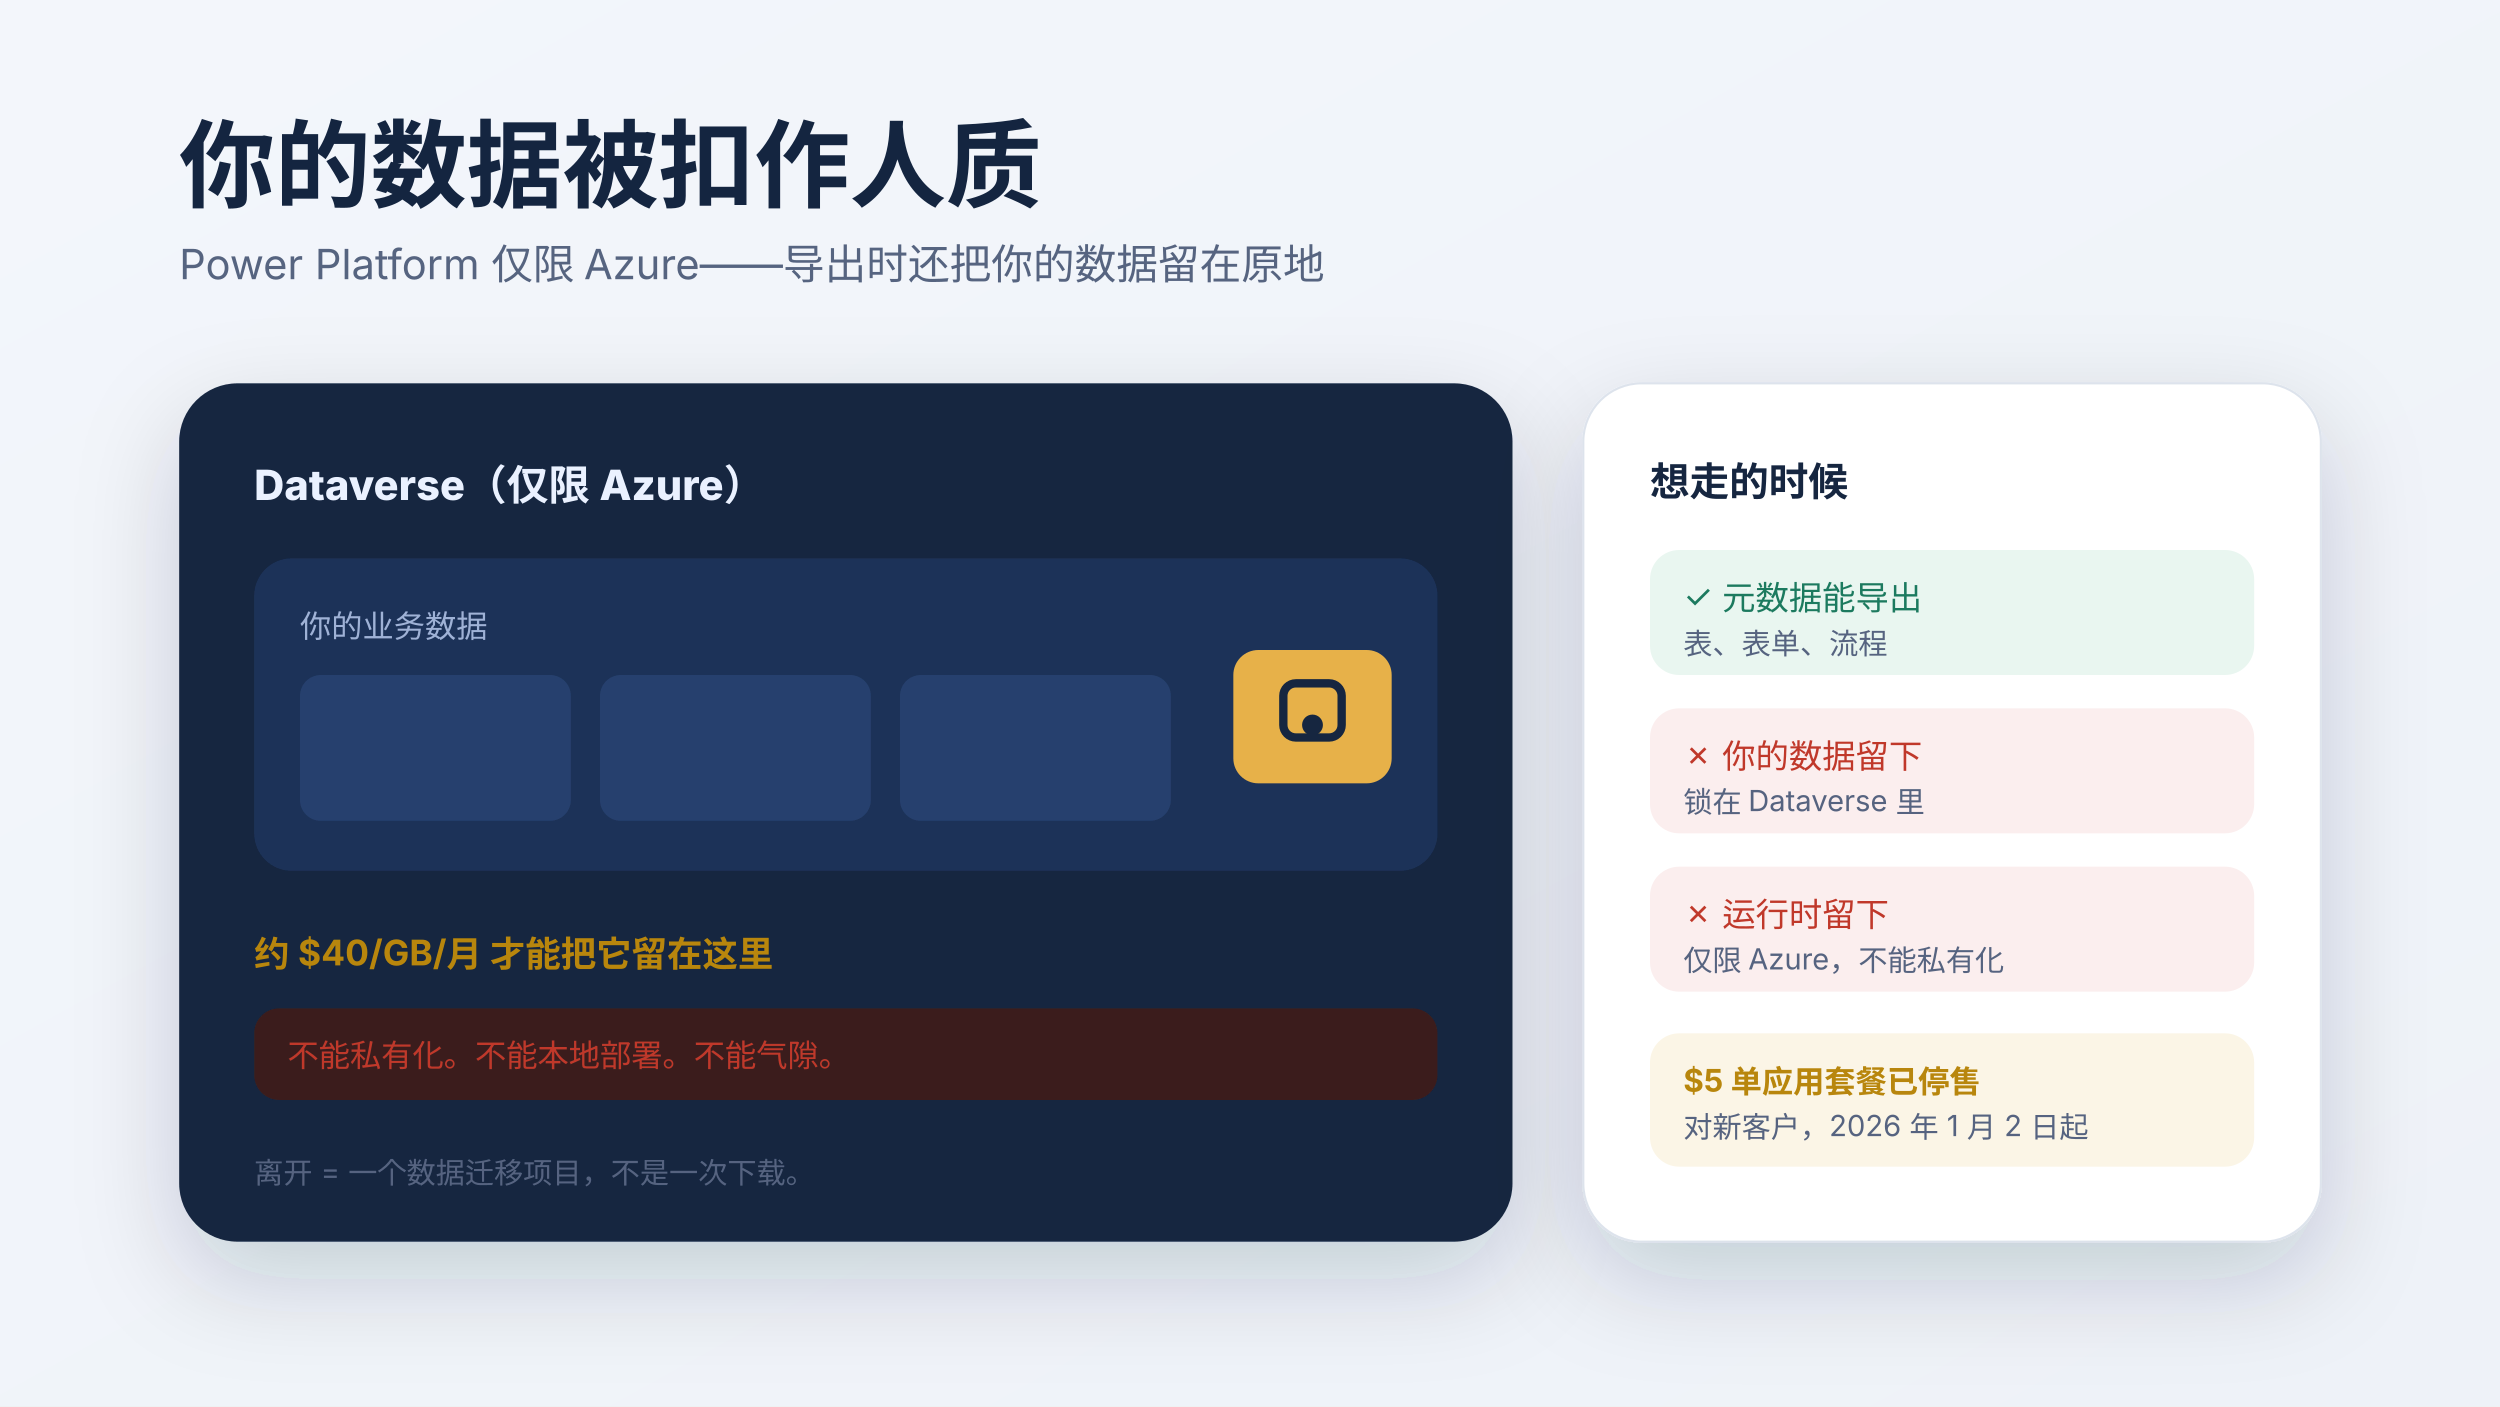
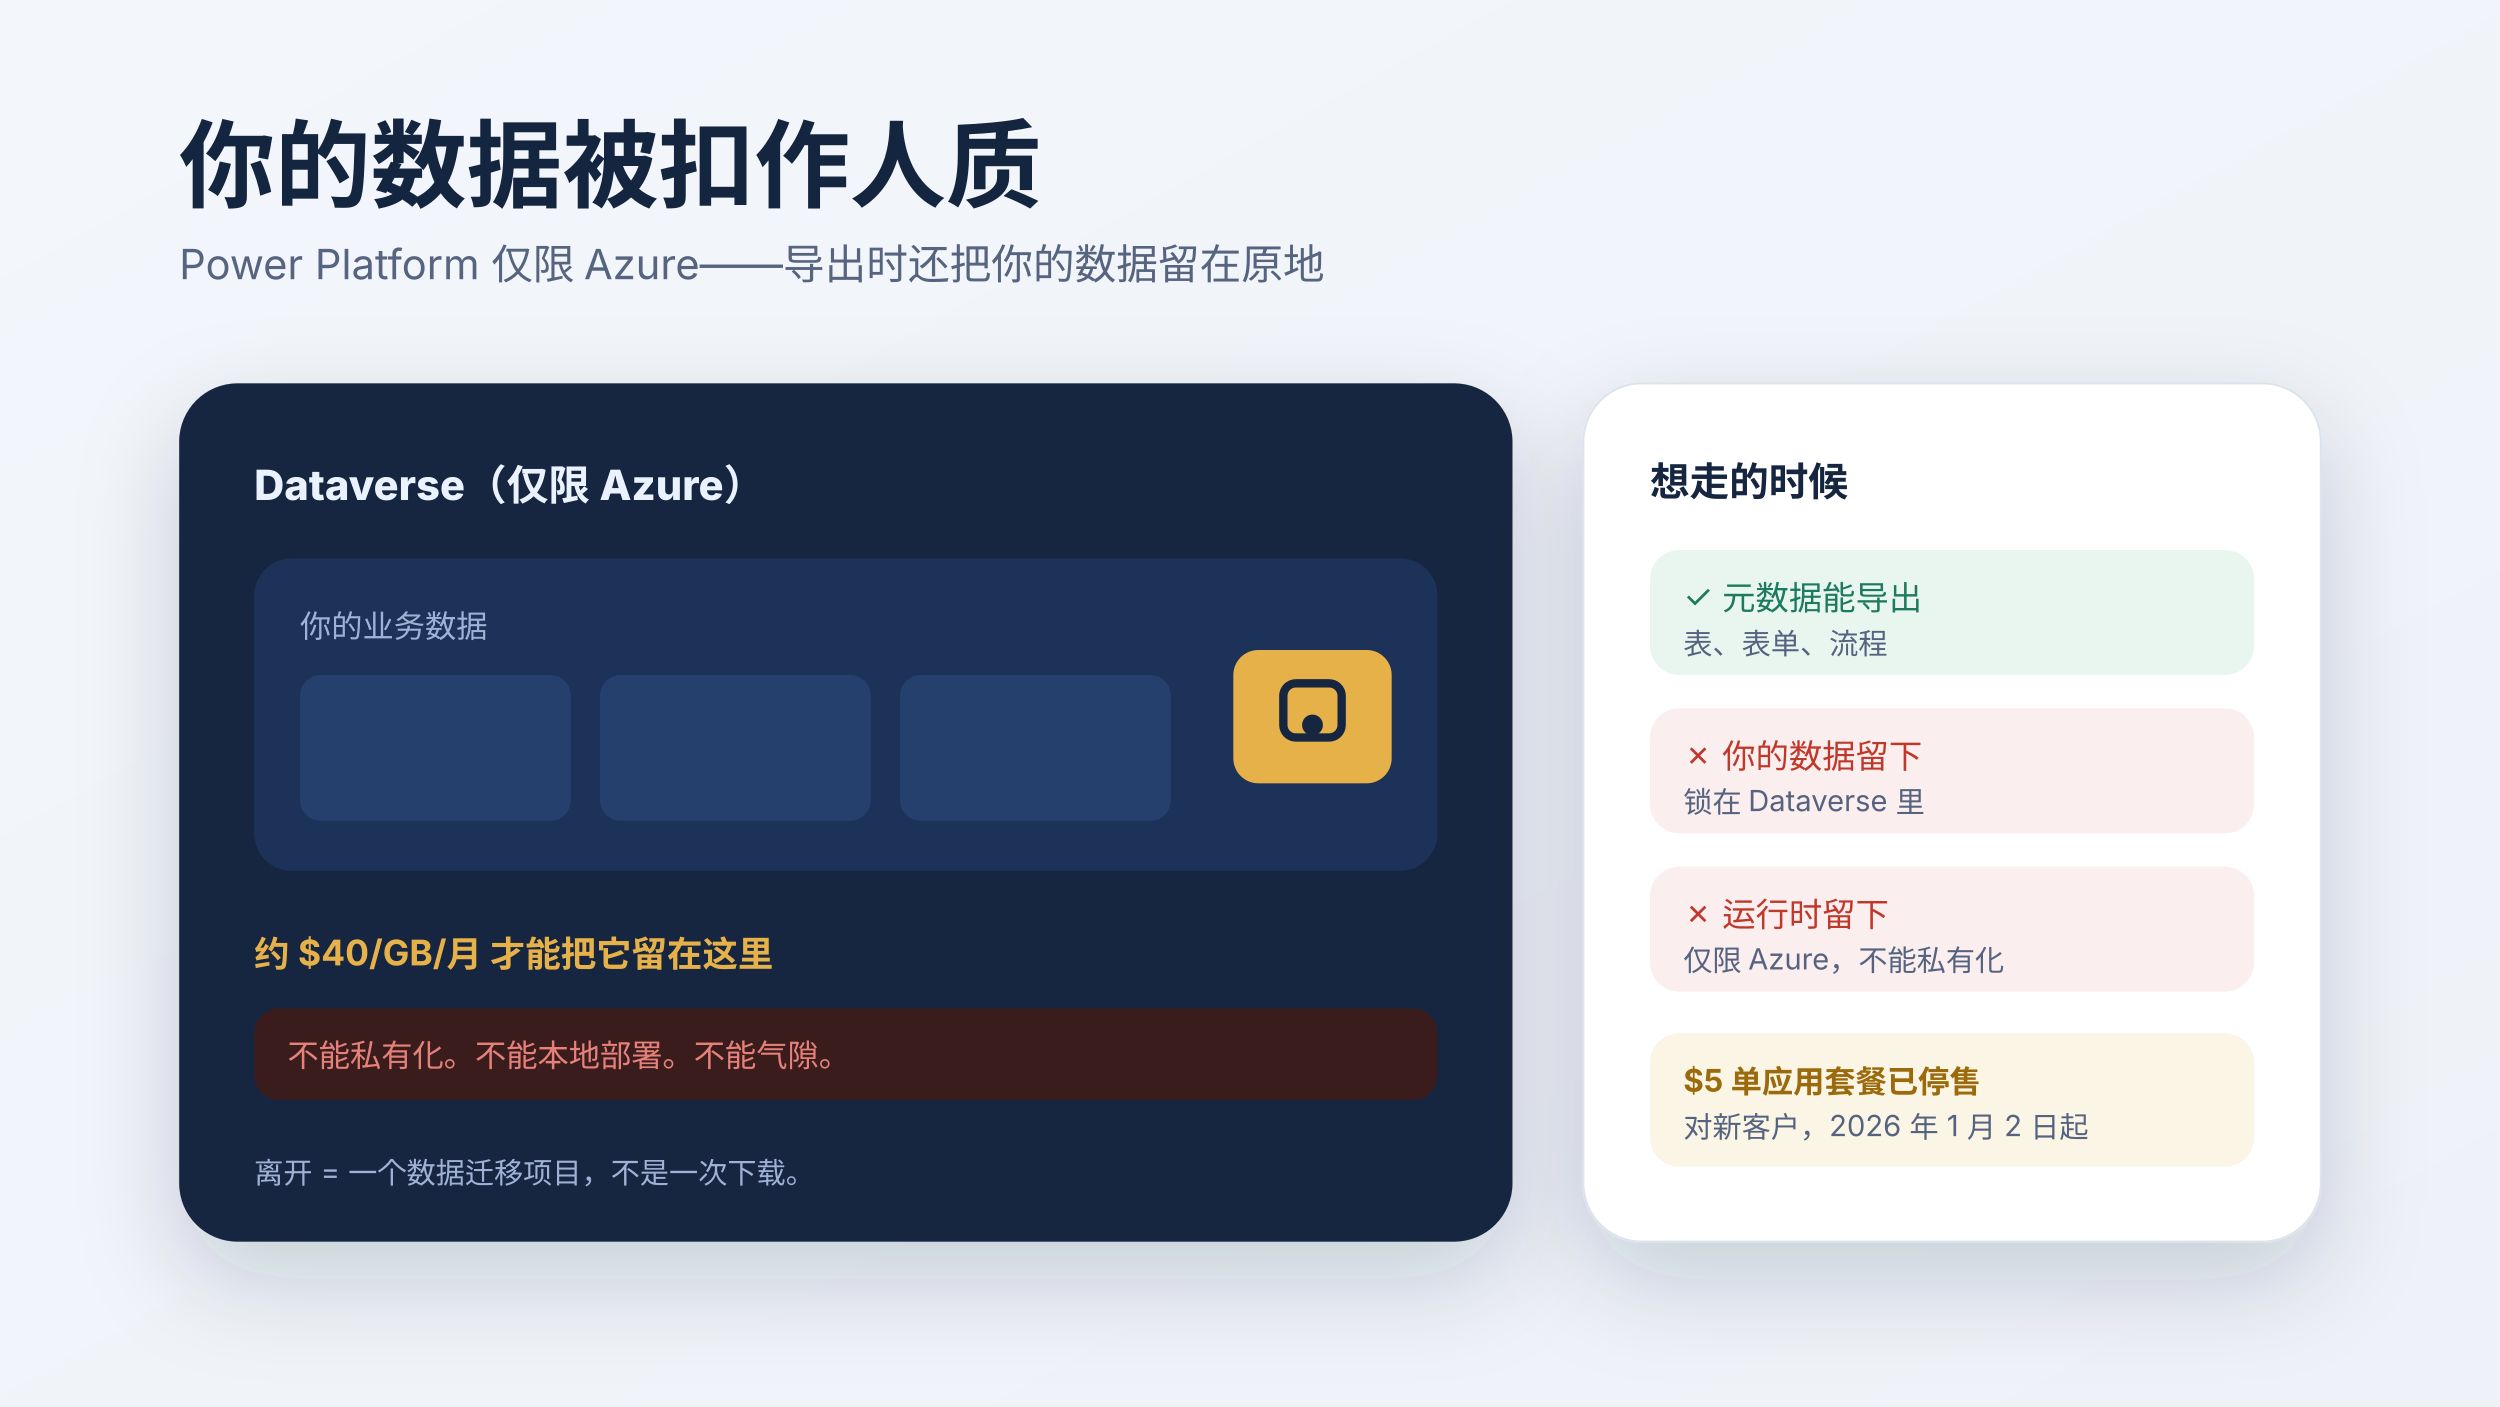
<svg xmlns="http://www.w3.org/2000/svg" viewBox="0 0 1200 675" role="img" aria-label="仅限 Azure，你的数据被 Dataverse 扣作人质">
  <defs>
    <linearGradient id="bg" x1="0" x2="1" y1="0" y2="1">
      <stop stop-color="#f3f6fb" />
      <stop offset="1" stop-color="#eef2f8" />
    </linearGradient>
    <filter id="shadow" x="-20%" y="-20%" width="140%" height="150%">
      <feDropShadow dx="0" dy="18" stdDeviation="24" flood-color="#16243f" flood-opacity=".18" />
    </filter>
    <style>
      text{font-family:-apple-system,BlinkMacSystemFont,"Segoe UI","PingFang SC","Microsoft YaHei",sans-serif;fill:#142540}.title{font-size:46px;font-weight:780}.sub{font-size:20px;fill:#566480}.label{font-size:19px;font-weight:720}.tiny{font-size:14px;fill:#566480}.ok{fill:#1d7a5f}.warn{fill:#b8860b}.danger{fill:#c0392b}.invert{fill:#eaf1ff}.soft{fill:#9fb2d6}
    </style>
  </defs>
  <rect width="1200" height="675" fill="url(#bg)" />
  <text x="86" y="96" class="title">你的数据被扣作人质</text>
  <text x="86" y="134" class="sub">Power Platform 仅限 Azure——导出时还把你的数据留在原地</text>
  <g transform="translate(86 184)" filter="url(#shadow)">
    <rect width="640" height="412" rx="28" fill="#142540" />
    <text x="36" y="56" class="invert" font-size="20" font-weight="760">Dataverse（仅限 Azure）</text>
    <g transform="translate(36 84)">
      <rect width="568" height="150" rx="18" fill="#1d3258" />
      <text x="22" y="38" class="soft" font-size="15">你的业务数据</text>
      <rect x="22" y="56" width="130" height="70" rx="10" fill="#26406e" />
      <rect x="166" y="56" width="130" height="70" rx="10" fill="#26406e" />
      <rect x="310" y="56" width="130" height="70" rx="10" fill="#26406e" />
      <g transform="translate(470 44)">
        <rect width="76" height="64" rx="12" fill="#e7b14a" />
        <rect x="24" y="16" width="28" height="26" rx="6" fill="none" stroke="#142540" stroke-width="4" />
        <circle cx="38" cy="36" r="5" fill="#142540" />
      </g>
    </g>
-     <text x="36" y="280" class="warn" font-size="17" font-weight="720" fill="#e7b14a">约 $40/GB/月 才能把它留在这里</text>
+     <text x="36" y="280" class="warn" style="fill:#e7b14a" font-size="17" font-weight="720">约 $40/GB/月 才能把它留在这里</text>
    <rect x="36" y="300" width="568" height="44" rx="12" fill="#3a1f1f" />
-     <text x="52" y="328" class="danger" font-size="15" fill="#e8807a">不能私有化。不能本地部署。不能气隙。</text>
-     <text x="36" y="384" class="tiny" fill="#9fb2d6">离开 = 一个数据迁移项目，不是一次下载。</text>
+     <text x="52" y="328" class="danger" style="fill:#e8807a" font-size="15">不能私有化。不能本地部署。不能气隙。</text>
+     <text x="36" y="384" class="tiny" style="fill:#9fb2d6">离开 = 一个数据迁移项目，不是一次下载。</text>
  </g>
  <g transform="translate(760 184)" filter="url(#shadow)">
    <rect width="354" height="412" rx="28" fill="#ffffff" stroke="#dde3ec" />
    <text x="32" y="54" class="label">想走的时候</text>
    <rect x="32" y="80" width="290" height="60" rx="14" fill="#e9f6f0" />
    <text x="48" y="108" class="ok" font-size="16">✓ 元数据能导出</text>
    <text x="48" y="130" class="tiny">表、表单、流程</text>
    <rect x="32" y="156" width="290" height="60" rx="14" fill="#fbeeee" />
    <text x="48" y="184" class="danger" font-size="16">✗ 你的数据留下</text>
    <text x="48" y="206" class="tiny">锁在 Dataverse 里</text>
    <rect x="32" y="232" width="290" height="60" rx="14" fill="#fbeeee" />
    <text x="48" y="260" class="danger" font-size="16">✗ 运行时留下</text>
    <text x="48" y="282" class="tiny">仅限 Azure，不能私有化</text>
    <rect x="32" y="312" width="290" height="64" rx="14" fill="#fbf5e6" />
-     <text x="48" y="340" class="warn" font-size="15" font-weight="700" fill="#9a6b0a">$5 单应用套餐已停售</text>
+     <text x="48" y="340" class="warn" style="fill:#9a6b0a" font-size="15" font-weight="700">$5 单应用套餐已停售</text>
    <text x="48" y="362" class="tiny">对新客户，2026 年 1 月 2 日起</text>
  </g>
</svg>
